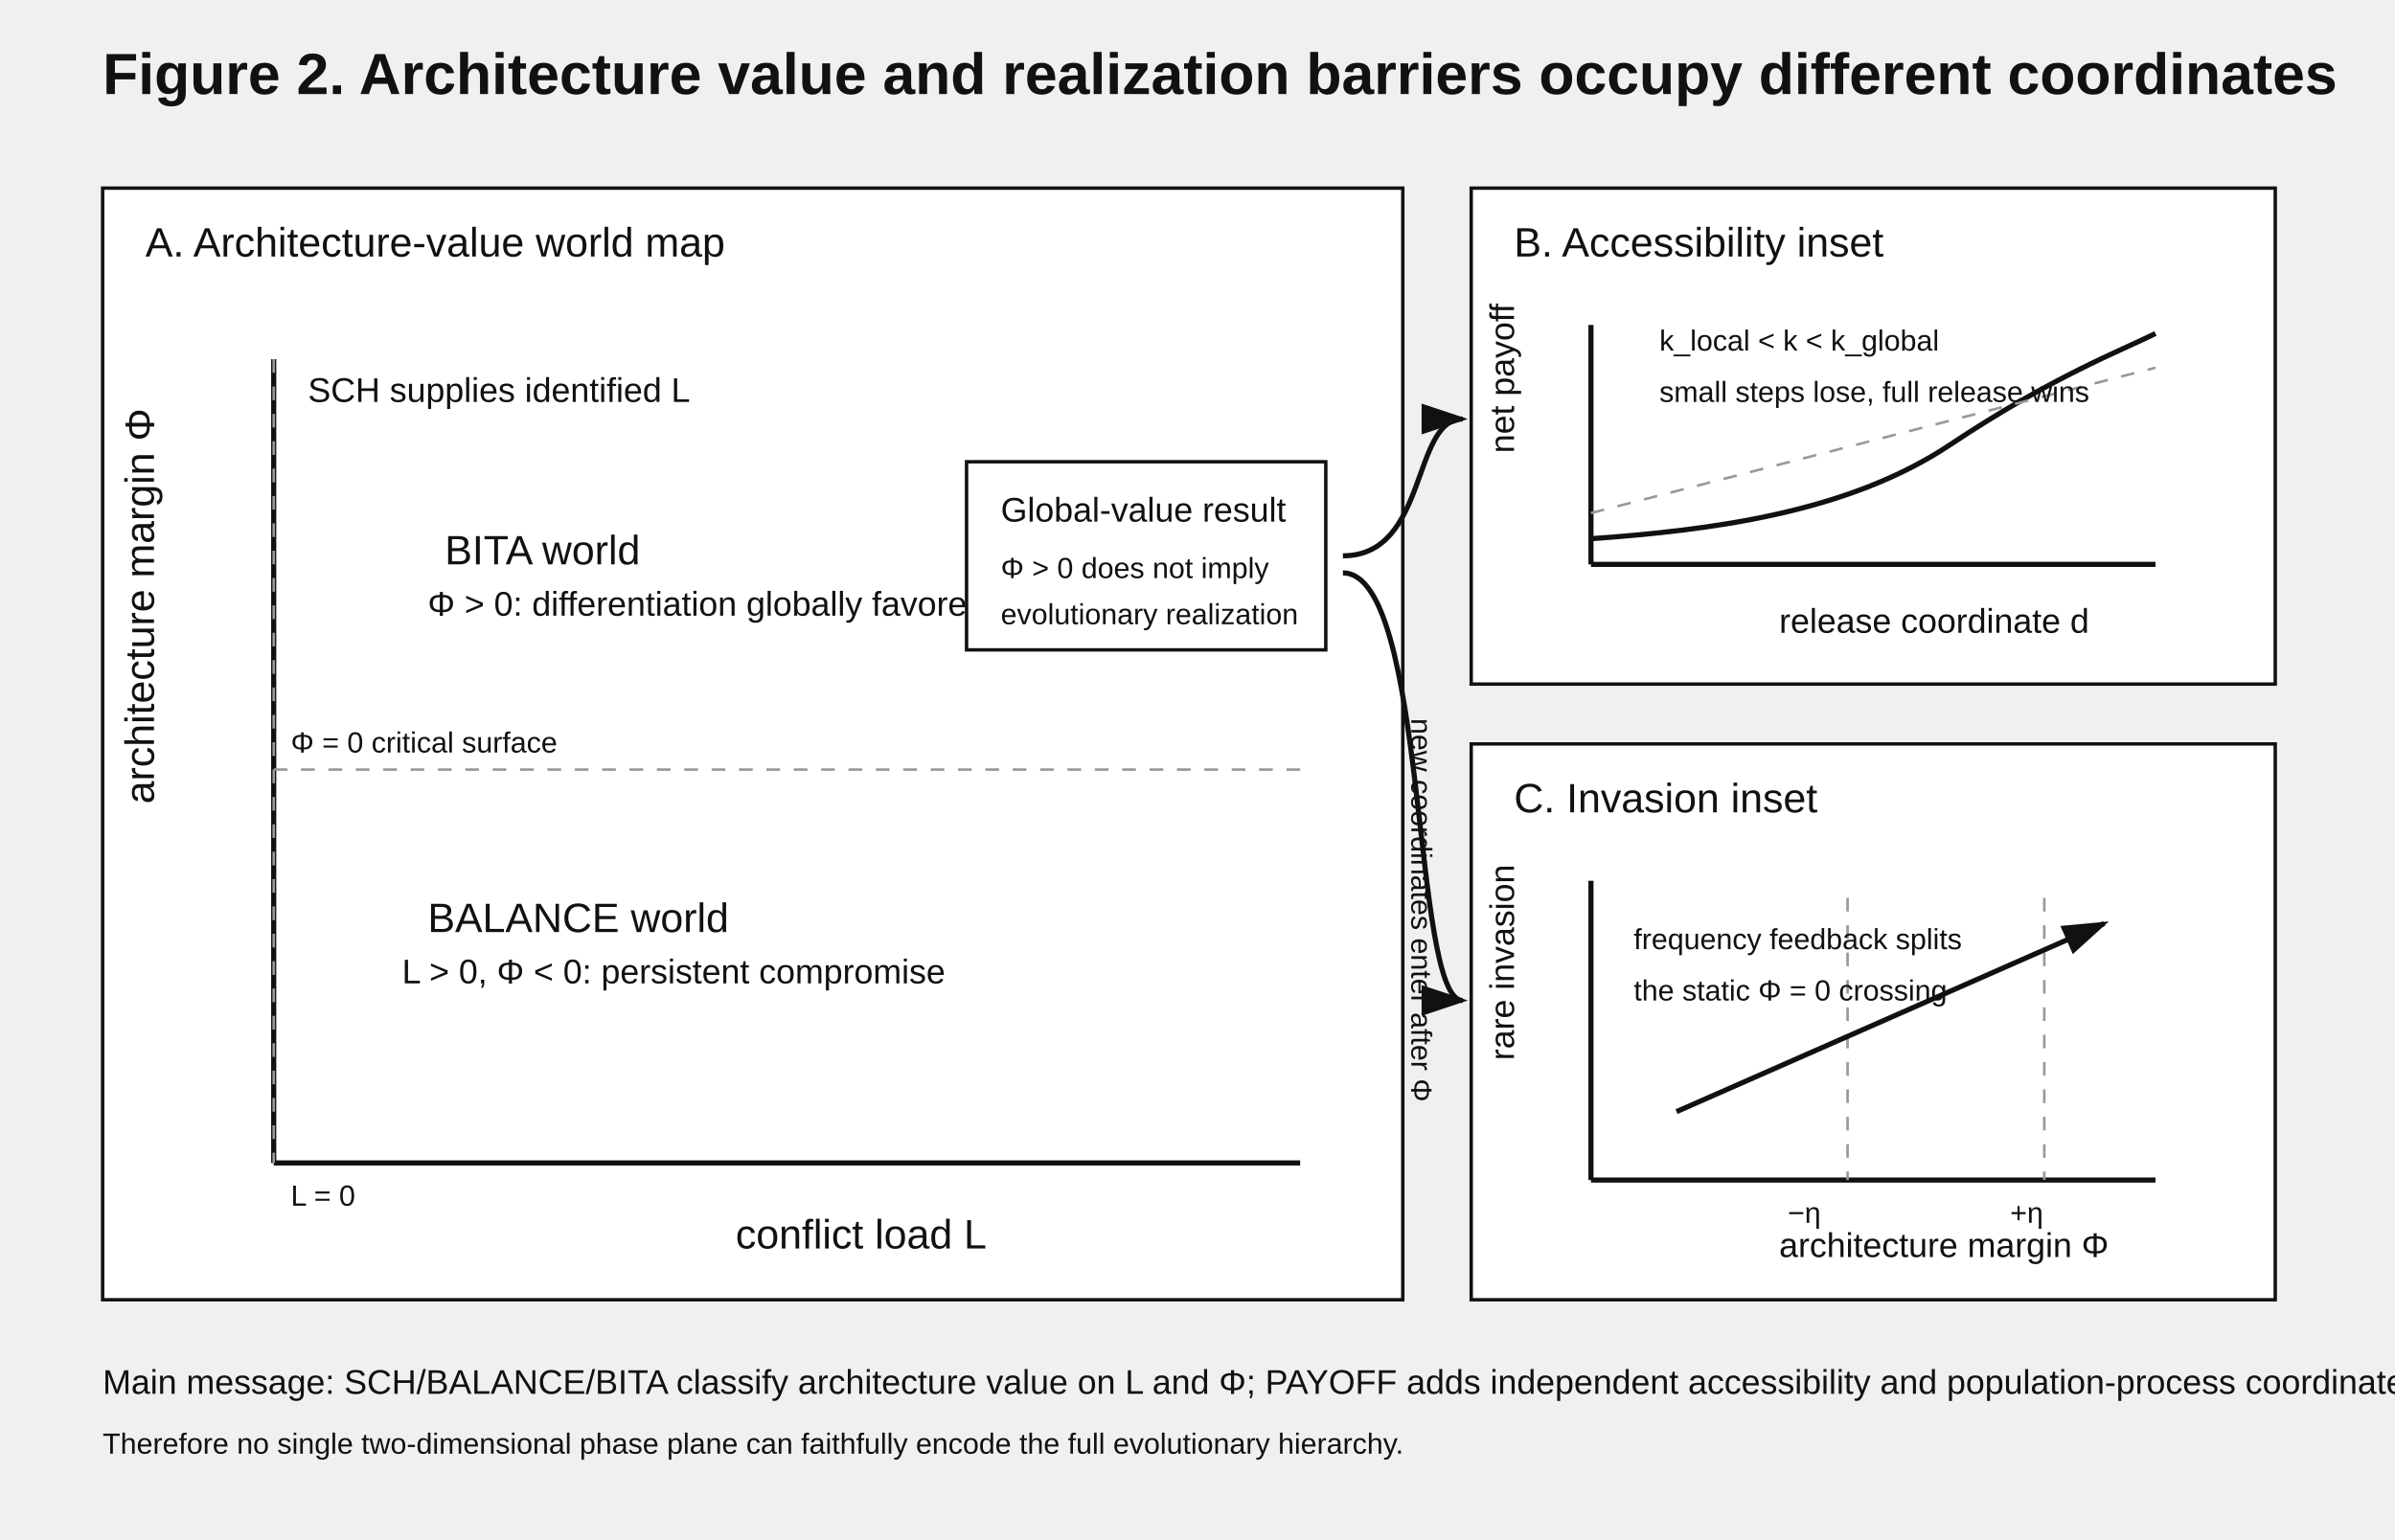
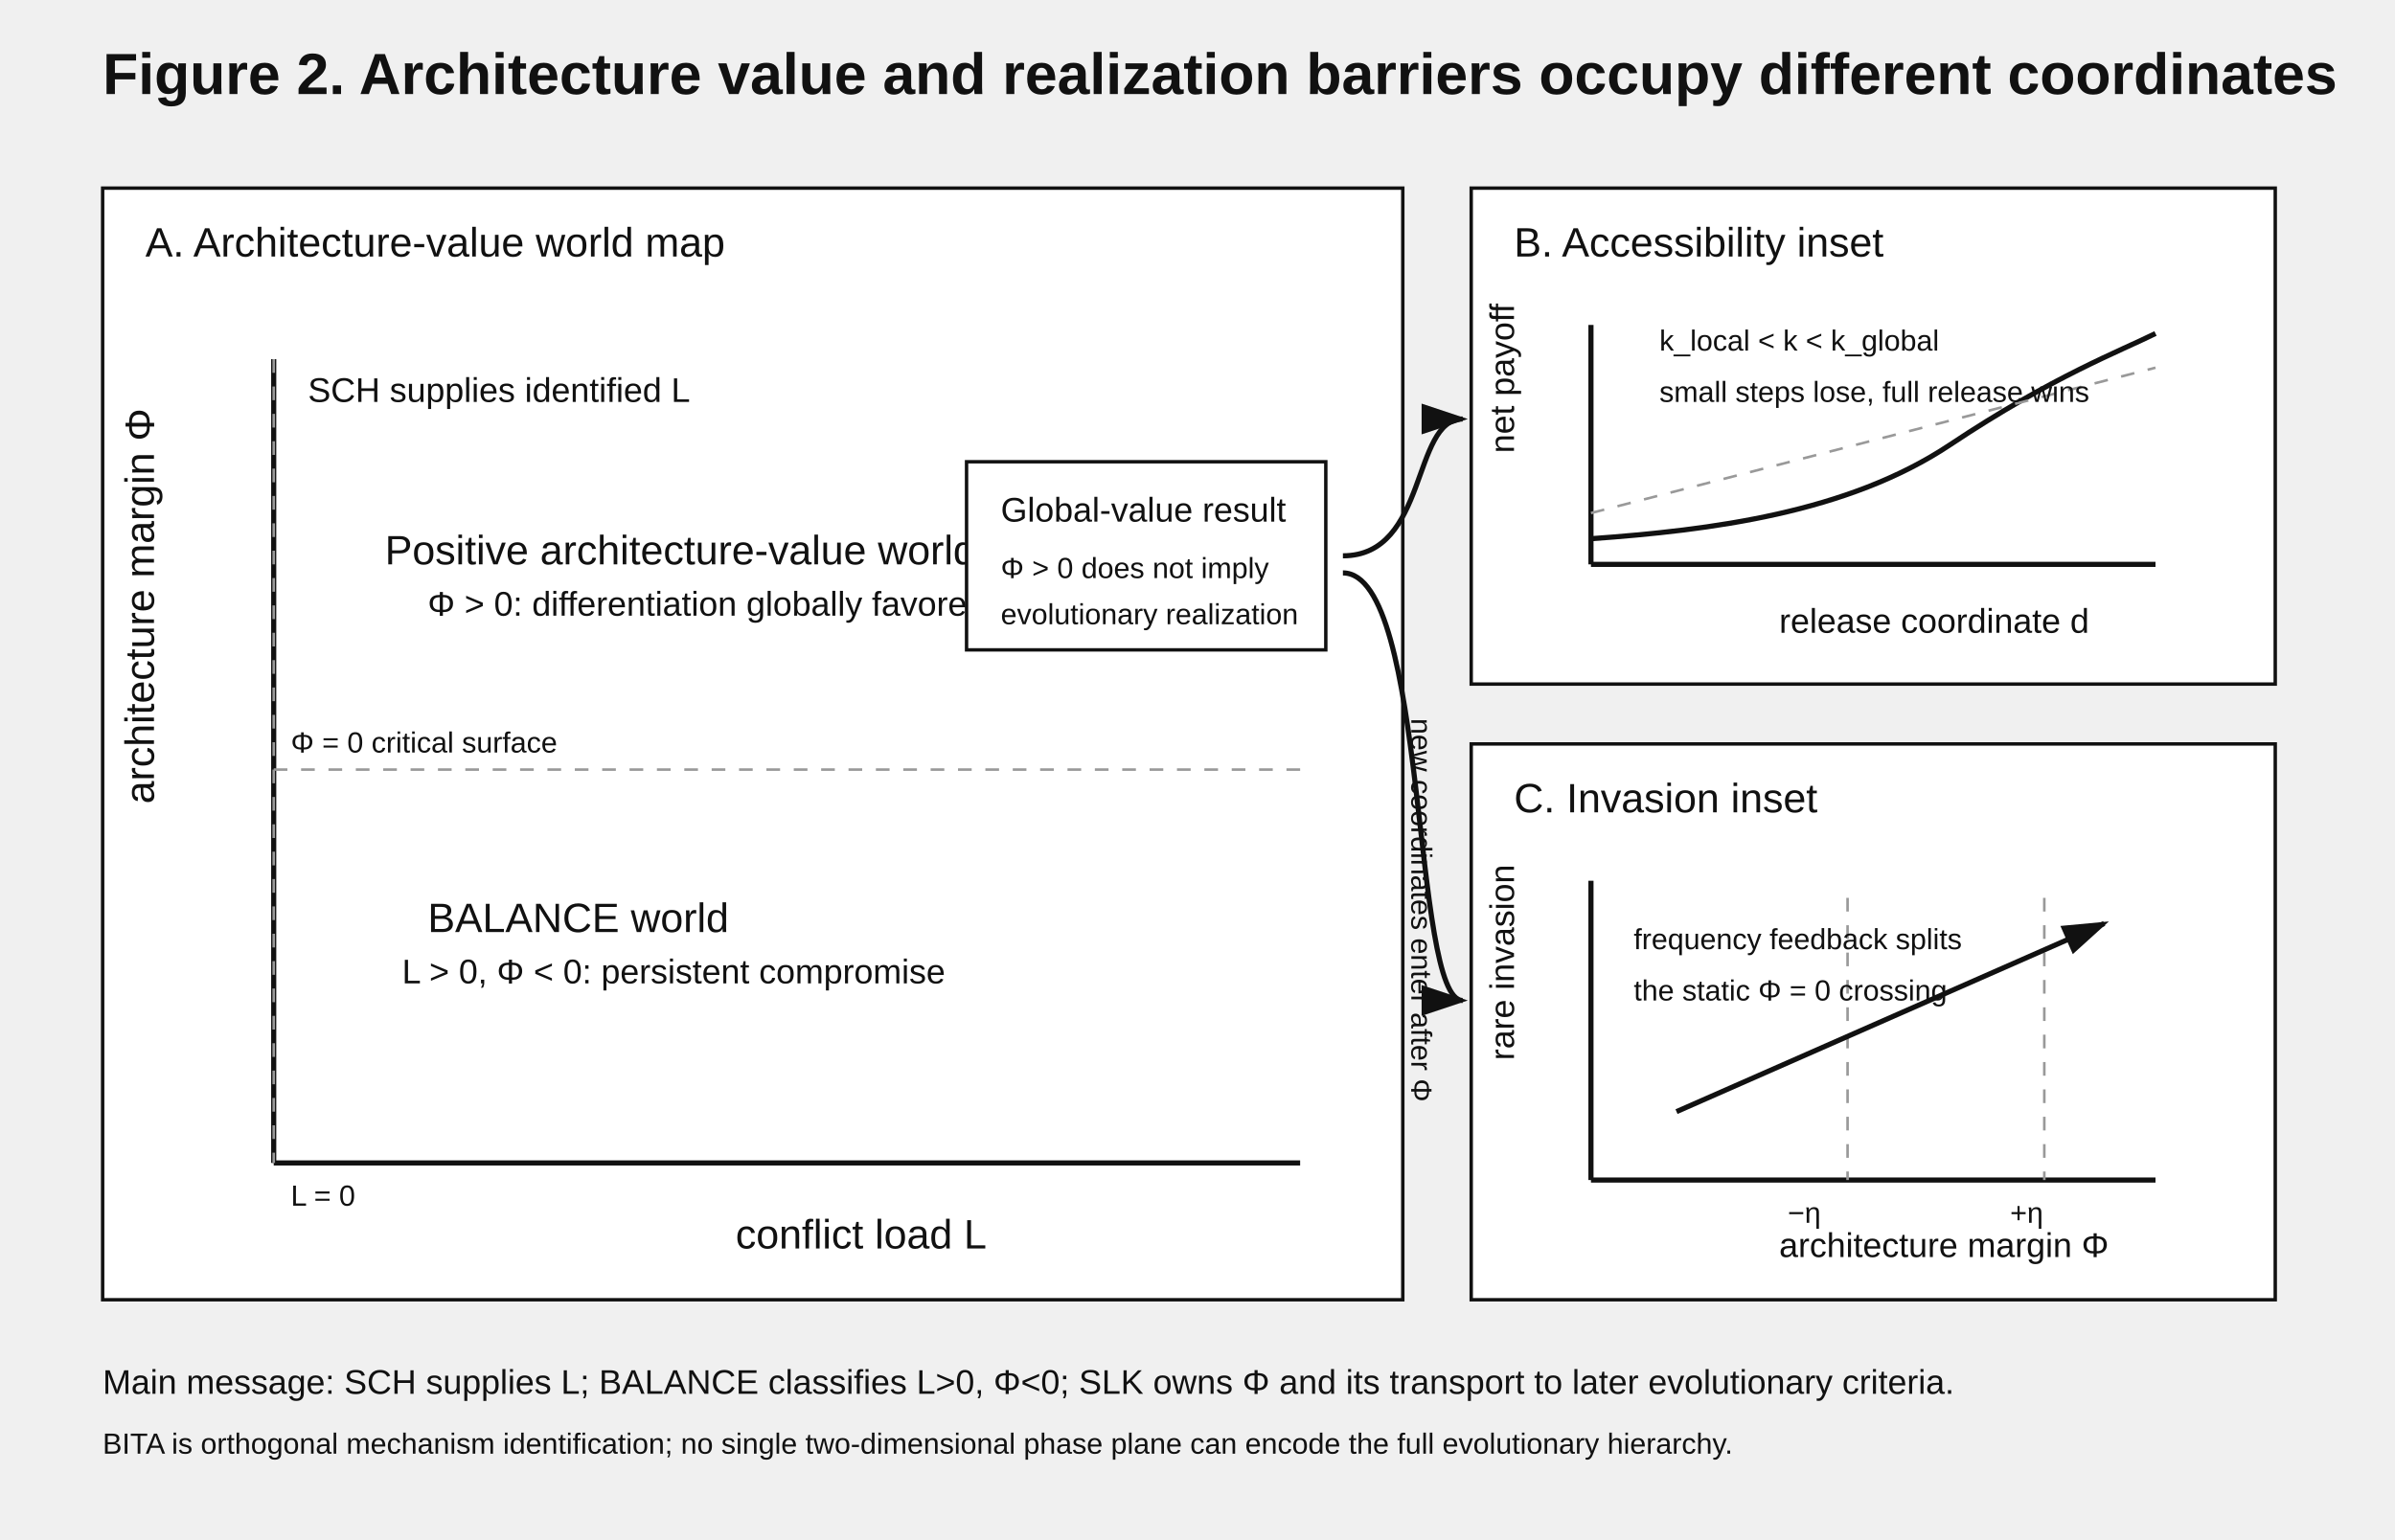
<svg xmlns="http://www.w3.org/2000/svg" width="1400" height="900" viewBox="0 0 1400 900">
  <defs>
    <style>
      .t{font-family:Arial,Helvetica,sans-serif;fill:#111}.h{font-size:34px;font-weight:700}.m{font-size:24px}.s{font-size:20px}.xs{font-size:17px}.axis{stroke:#111;stroke-width:3}.grid{stroke:#999;stroke-width:1.5;stroke-dasharray:8 8}.box{fill:#fff;stroke:#111;stroke-width:2}.arrow{stroke:#111;stroke-width:3;fill:none;marker-end:url(#a)}
    </style>
    <marker id="a" markerWidth="10" markerHeight="10" refX="8" refY="3" orient="auto">
      <path d="M0,0 L0,6 L9,3 z" fill="#111" />
    </marker>
  </defs>
  <text x="60" y="55" class="t h">Figure 2. Architecture value and realization barriers occupy different coordinates</text>
  <rect x="60" y="110" width="760" height="650" class="box" />
  <text x="85" y="150" class="t m">A. Architecture-value world map</text>
  <line x1="160" y1="680" x2="760" y2="680" class="axis" />
  <line x1="160" y1="680" x2="160" y2="210" class="axis" />
  <text x="430" y="730" class="t m">conflict load L</text>
  <text x="90" y="470" class="t m" transform="rotate(-90 90 470)">architecture margin Φ</text>
  <line x1="160" y1="450" x2="760" y2="450" class="grid" />
  <text x="170" y="440" class="t xs">Φ = 0 critical surface</text>
  <line x1="160" y1="210" x2="160" y2="680" class="grid" />
  <text x="170" y="705" class="t xs">L = 0</text>
-   <text x="260" y="330" class="t m">BITA world</text>
+   <text x="225" y="330" class="t m">Positive architecture-value world</text>
  <text x="250" y="360" class="t s">Φ &gt; 0: differentiation globally favored</text>
  <text x="250" y="545" class="t m">BALANCE world</text>
  <text x="235" y="575" class="t s">L &gt; 0, Φ &lt; 0: persistent compromise</text>
  <text x="180" y="235" class="t s">SCH supplies identified L</text>
  <rect x="565" y="270" width="210" height="110" class="box" />
  <text x="585" y="305" class="t s">Global-value result</text>
  <text x="585" y="338" class="t xs">Φ &gt; 0 does not imply</text>
  <text x="585" y="365" class="t xs">evolutionary realization</text>
  <rect x="860" y="110" width="470" height="290" class="box" />
  <text x="885" y="150" class="t m">B. Accessibility inset</text>
  <line x1="930" y1="330" x2="1260" y2="330" class="axis" />
  <line x1="930" y1="330" x2="930" y2="190" class="axis" />
  <text x="1040" y="370" class="t s">release coordinate d</text>
  <text x="885" y="265" class="t s" transform="rotate(-90 885 265)">net payoff</text>
  <path d="M930 315 C1000 310, 1080 300, 1140 260 S1240 205,1260 195" stroke="#111" stroke-width="3" fill="none" />
  <line x1="930" y1="300" x2="1260" y2="215" class="grid" />
  <text x="970" y="205" class="t xs">k_local &lt; k &lt; k_global</text>
  <text x="970" y="235" class="t xs">small steps lose, full release wins</text>
  <rect x="860" y="435" width="470" height="325" class="box" />
  <text x="885" y="475" class="t m">C. Invasion inset</text>
  <line x1="930" y1="690" x2="1260" y2="690" class="axis" />
  <line x1="930" y1="690" x2="930" y2="515" class="axis" />
  <text x="1040" y="735" class="t s">architecture margin Φ</text>
  <text x="885" y="620" class="t s" transform="rotate(-90 885 620)">rare invasion</text>
  <line x1="1080" y1="525" x2="1080" y2="690" class="grid" />
  <line x1="1195" y1="525" x2="1195" y2="690" class="grid" />
  <text x="1045" y="715" class="t xs">−η</text>
  <text x="1175" y="715" class="t xs">+η</text>
  <text x="955" y="555" class="t xs">frequency feedback splits</text>
  <text x="955" y="585" class="t xs">the static Φ = 0 crossing</text>
  <path d="M980 650 L1230 540" class="arrow" />
  <path d="M785 325 C835 325, 825 245, 855 245" class="arrow" />
  <path d="M785 335 C835 335, 825 585, 855 585" class="arrow" />
  <text x="825" y="420" class="t xs" transform="rotate(90 825 420)">new coordinates enter after Φ</text>
-   <text x="60" y="815" class="t s">Main message: SCH/BALANCE/BITA classify architecture value on L and Φ; PAYOFF adds independent accessibility and population-process coordinates.</text>
-   <text x="60" y="850" class="t xs">Therefore no single two-dimensional phase plane can faithfully encode the full evolutionary hierarchy.</text>
+   <text x="60" y="815" class="t s">Main message: SCH supplies L; BALANCE classifies L&gt;0, Φ&lt;0; SLK owns Φ and its transport to later evolutionary criteria.</text>
+   <text x="60" y="850" class="t xs">BITA is orthogonal mechanism identification; no single two-dimensional phase plane can encode the full evolutionary hierarchy.</text>
</svg>
